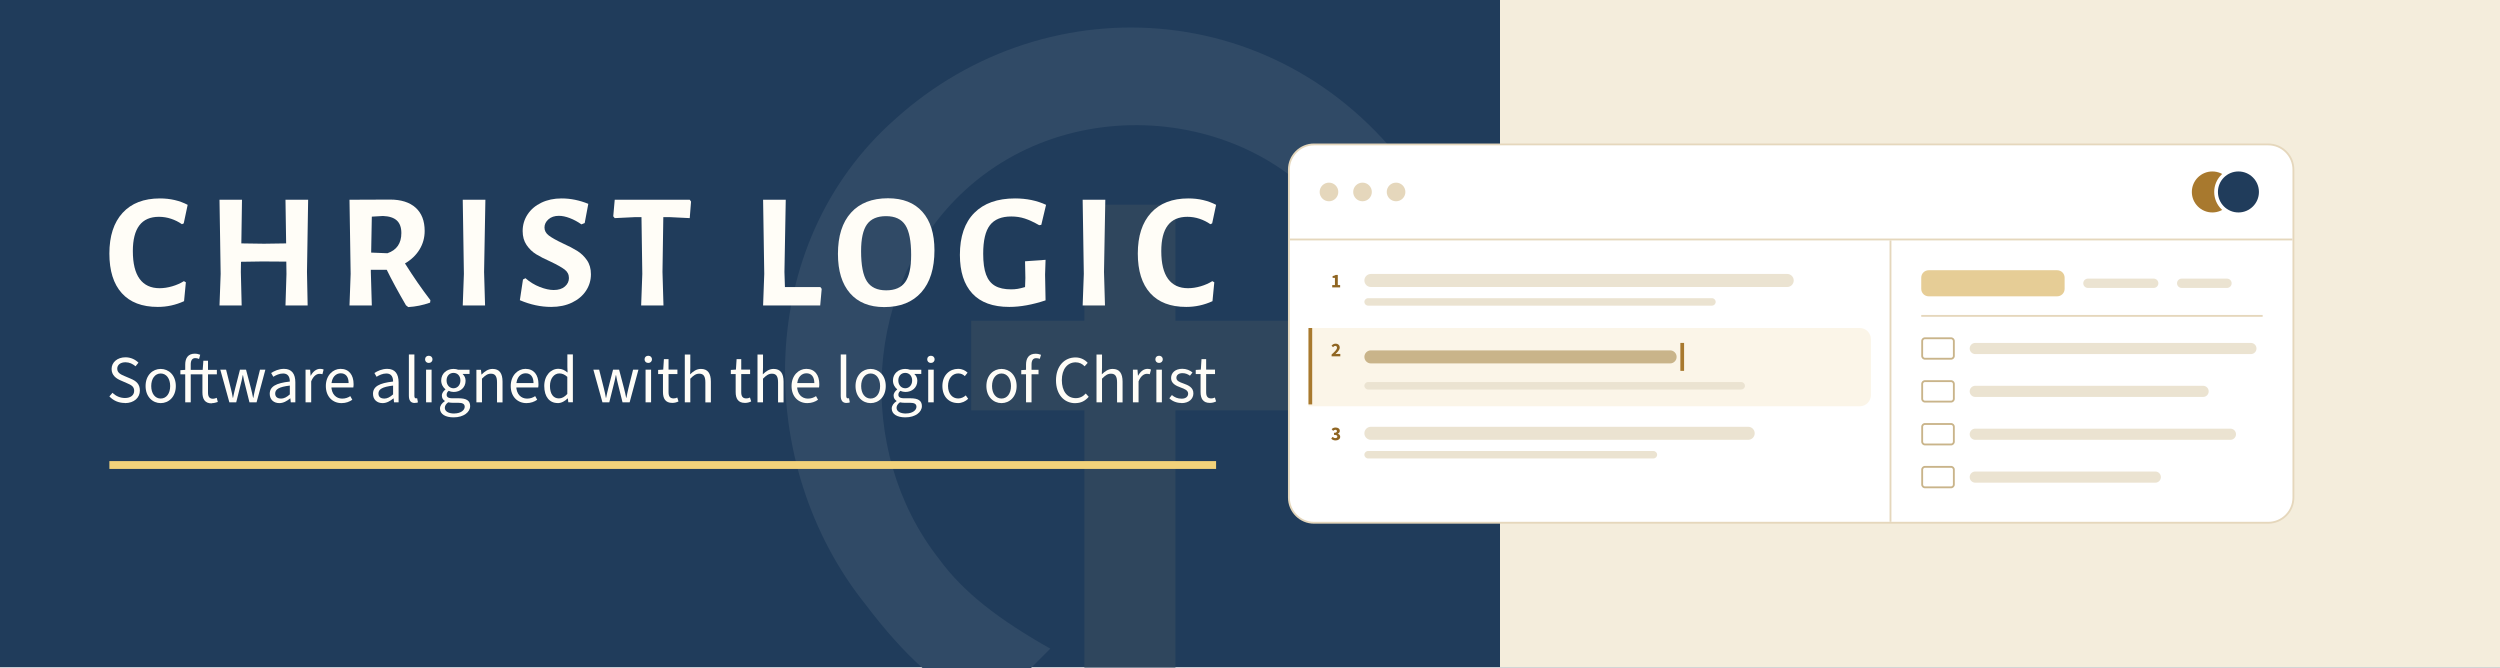
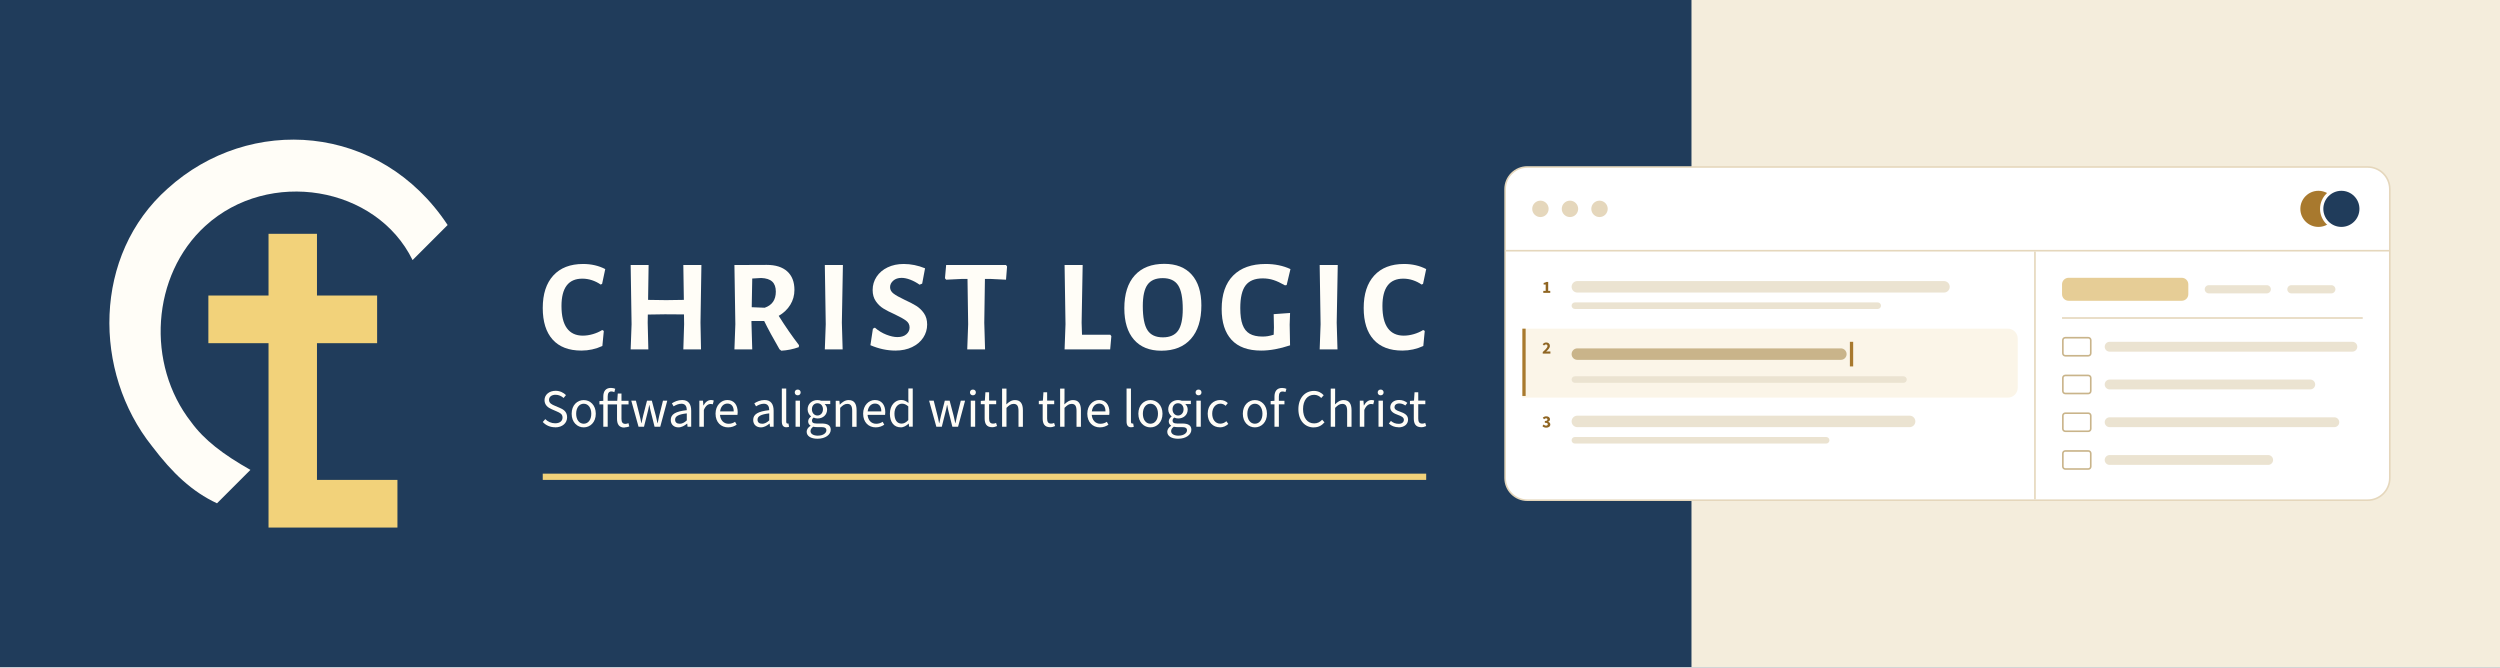
<svg xmlns="http://www.w3.org/2000/svg" width="1600" height="427" viewBox="0 0 1600 427" role="img" aria-label="Christ Logic: Software aligned with the logic of Christ">
  <rect width="1600" height="427" fill="#203C5B" />
-   <g transform="translate(444.788 -12.897) scale(0.940375)">
-     <path fill="#304A66" d="M 494.257,141.743 C 407.938,11.134 240.859,0.181 136,95 C 40,180 40,330 116,425 C 142.113,459.469 167.135,483.028 199.044,497.956 L 241.821,455.179 C 206.765,435.368 182.61,416.839 166,394 C 108,320 115,206 184,143 C 265.572,68.522 403.047,91.874 449.377,186.623 Z" />
-     <path fill="#2F465D" d="M 265,153 H 327 V 232 H 404 V 293 H 327 V 468 H 265 V 293 H 188 V 232 H 265 Z" />
+   <rect x="1082.549" width="517.451" height="427" fill="#F4EDDC" />
+   <g transform="translate(29.359 73.138) scale(0.5)">
+     <g transform="translate(20 0)">
+       <path data-part="c" fill="#FFFDF7" d="M 494.257,141.743 C 407.938,11.134 240.859,0.181 136,95 C 40,180 40,330 116,425 C 142.113,459.469 167.135,483.028 199.044,497.956 L 241.821,455.179 C 206.765,435.368 182.61,416.839 166,394 C 108,320 115,206 184,143 C 265.572,68.522 403.047,91.874 449.377,186.623 Z" />
+       <path data-part="cross" fill="#F2D27A" d="M 265,153 H 327 V 232 H 404 V 293 H 327 V 468 H 430 V 529 H 265 V 293 H 188 V 232 H 265 Z" />
+     </g>
  </g>
-   <rect x="960" width="640" height="427" fill="#F4EDDC" />
-   <g fill="#FFFDF7" transform="translate(67.059 195.481) scale(0.1050423 -0.1050423)">
+   <g fill="#FFFDF7" transform="translate(345.012 223.616) scale(0.08384992 -0.08384992)">
    <path transform="translate(0.000 0.000)" d="M505 613 481 500 470 495Q440 516 404.0 528.0Q368 540 330 540Q171 540 171 331Q171 218 212.5 161.5Q254 105 334 105Q371 105 410.5 116.5Q450 128 482 148L494 141L483 26Q407 -9 323 -9Q179 -9 103.5 75.0Q28 159 28 316Q28 476 108.5 564.0Q189 652 336 652Q430 652 505 613Z" />
    <path transform="translate(617.000 0.000)" d="M615 204 619 0H484L490 192L489 267L344 268L213 266L212 204L217 0H82L89 192L82 644H219L215 378L353 376L488 378L484 644H622Z" />
    <path transform="translate(1413.000 0.000)" d="M571 32 569 17Q504 -6 436 -10L422 1Q350 125 305 217H208V204L214 0H78L85 192L78 644L325 645Q426 645 481.0 595.5Q536 546 536 454Q536 392 504.5 340.5Q473 289 416 256Q494 132 571 32ZM210 322 309 318Q394 347 394 441Q394 492 366.5 517.5Q339 543 282 545L214 541Z" />
    <path transform="translate(2103.000 0.000)" d="M208 204 214 0H78L85 192L78 644H216Z" />
    <path transform="translate(2498.000 0.000)" d="M448 619 426 502 406 494Q372 518 335.5 532.0Q299 546 269 546Q229 546 205.0 524.5Q181 503 181 475Q181 446 207.5 426.0Q234 406 291 379Q346 354 380.5 332.5Q415 311 439.5 276.0Q464 241 464 190Q464 135 434.0 89.5Q404 44 349.0 17.5Q294 -9 222 -9Q127 -9 31 32L50 158L65 166Q105 131 152.5 112.5Q200 94 237 94Q281 94 305.5 115.5Q330 137 330 167Q330 199 303.5 219.0Q277 239 218 267Q164 291 130.0 312.0Q96 333 72.0 368.0Q48 403 48 453Q48 509 78.0 554.5Q108 600 162.0 626.0Q216 652 285 652Q367 652 448 619Z" />
    <path transform="translate(3083.000 0.000)" d="M489 633 481 532 360 538H320L315 204L321 0H185L192 192L187 538H147L24 532L15 543L24 644H481Z" />
    <path transform="translate(3937.000 0.000)" d="M431 101 422 0H74L81 192L74 644H212L204 204L207 112H423Z" />
    <path transform="translate(4439.000 0.000)" d="M616 336Q616 170 536.0 80.0Q456 -10 310 -10Q175 -10 101.5 74.5Q28 159 28 314Q28 477 107.5 565.0Q187 653 333 653Q469 653 542.5 570.5Q616 488 616 336ZM169 331Q169 202 204.5 147.0Q240 92 322 92Q402 92 438.0 142.5Q474 193 474 308Q474 435 438.5 489.5Q403 544 321 544Q241 544 205.0 494.0Q169 444 169 331Z" />
    <path transform="translate(5182.000 0.000)" d="M553 613 524 491 511 489Q462 517 423.5 529.5Q385 542 341 542Q252 542 211.0 489.0Q170 436 170 315Q170 235 187.5 188.0Q205 141 242.0 119.5Q279 98 340 98Q361 98 379.5 101.0Q398 104 425 112L427 167L425 269L550 278L547 188L550 31Q430 -9 329 -9Q179 -9 103.5 73.0Q28 155 28 308Q28 475 115.5 563.5Q203 652 364 652Q469 652 553 613Z" />
    <path transform="translate(5880.000 0.000)" d="M208 204 214 0H78L85 192L78 644H216Z" />
    <path transform="translate(6266.000 0.000)" d="M505 613 481 500 470 495Q440 516 404.0 528.0Q368 540 330 540Q171 540 171 331Q171 218 212.5 161.5Q254 105 334 105Q371 105 410.5 116.5Q450 128 482 148L494 141L483 26Q407 -9 323 -9Q179 -9 103.5 75.0Q28 159 28 316Q28 476 108.5 564.0Q189 652 336 652Q430 652 505 613Z" />
  </g>
-   <g fill="#FFFDF7" transform="translate(68.237 257.478) scale(0.04299763 -0.04299763)">
+   <g fill="#FFFDF7" transform="translate(345.952 273.106) scale(0.03432283 -0.03432283)">
    <path transform="translate(0.000 0.000)" d="M272 -12C411 -12 495 71 495 175C495 273 438 318 360 351L266 391C215 413 158 437 158 500C158 559 207 596 281 596C339 596 389 572 430 536L474 590C428 636 360 670 281 670C160 670 74 596 74 496C74 401 144 354 206 327L300 286C362 259 410 238 410 171C410 107 359 64 273 64C203 64 135 93 88 142L41 88C98 27 177 -10 271 -10Z" />
    <path transform="translate(534.000 0.000)" d="M271 -12C390 -12 496 81 496 242C496 404 390 497 271 497C152 497 46 404 46 242C46 81 152 -12 271 -12ZM271 56C187 56 130 131 130 242C130 353 187 429 271 429C355 429 412 353 412 242C412 131 355 56 271 56Z" />
    <path transform="translate(1074.000 0.000)" d="M96 0H178V563C178 626 201 658 247 658C264 658 283 654 302 645L319 708C297 717 268 724 238 724C141 724 96 661 96 562V-1ZM491 -13C521 -13 554 -4 581 5L565 67C549 60 527 53 510 53C454 53 435 87 435 146V416H567V483H435V619H366L356 483H96L24 478V416H352V147C352 50 387 -16 490 -16Z" />
    <path transform="translate(1668.000 0.000)" d="M159 0H261L326 260C338 305 348 347 358 404H362C372 347 381 305 393 260L458 0H564L695 486H615L545 205C534 161 526 119 516 67H512C502 119 492 161 481 205L407 486H317L245 205C234 161 224 119 214 67H210C202 119 192 161 181 205L110 486H24L159 0Z" />
    <path transform="translate(2377.000 0.000)" d="M194 -12C254 -12 307 19 355 58H358L364 0H432V298C432 420 381 498 263 498C185 498 117 466 72 436L104 380C143 404 194 429 250 429C329 429 350 370 350 309C143 286 51 235 51 126C51 38 113 -12 194 -12ZM217 56C170 56 132 77 132 131C132 193 187 230 350 249V118C303 76 263 55 216 55Z" />
    <path transform="translate(2881.000 0.000)" d="M82 0H164V312C197 394 246 424 287 424C306 424 317 422 331 418L349 488C334 495 319 498 297 498C241 498 191 459 158 397H155L148 486H80V0Z" />
    <path transform="translate(3218.000 0.000)" d="M279 -12C345 -12 397 9 439 38L409 92C375 69 335 55 288 55C200 55 127 120 127 244C127 380 199 432 266 432C341 432 384 380 384 286H104V221H454C457 237 458 253 458 270C458 408 389 498 264 498C152 498 45 401 45 243C45 82 148 -12 279 -12Z" />
    <path transform="translate(3914.000 0.000)" d="M194 -12C254 -12 307 19 355 58H358L364 0H432V298C432 420 381 498 263 498C185 498 117 466 72 436L104 380C143 404 194 429 250 429C329 429 350 370 350 309C143 286 51 235 51 126C51 38 113 -12 194 -12ZM217 56C170 56 132 77 132 131C132 193 187 230 350 249V118C303 76 263 55 216 55Z" />
    <path transform="translate(4418.000 0.000)" d="M169 -9C189 -9 204 -6 216 -1L204 61C196 59 192 59 187 59C174 59 163 68 163 94V712H81V100C81 29 106 -10 168 -10Z" />
    <path transform="translate(4673.000 0.000)" d="M82 0H164V486H82V0ZM122 586C154 586 177 607 177 640C177 672 154 693 122 693C90 693 67 672 67 640C67 607 90 586 122 586Z" />
    <path transform="translate(4919.000 0.000)" d="M246 -224C396 -224 492 -146 492 -56C492 25 435 60 322 60H227C162 60 142 82 142 113C142 140 155 156 173 171C195 160 222 154 246 154C345 154 424 218 424 321C424 365 406 397 382 418V422H483V485H313C295 492 271 497 244 497C145 497 61 430 61 324C61 266 92 219 124 194V190C99 172 71 140 71 100C71 62 90 36 115 21V17C70 -12 43 -51 43 -93C43 -177 125 -224 244 -224ZM244 209C188 209 141 254 141 325C141 396 187 438 244 438C301 438 347 396 347 325C347 254 300 209 244 209ZM256 -167C168 -167 115 -134 115 -82C115 -54 130 -25 165 0C187 -5 210 -7 229 -7H313C377 -7 411 -22 411 -67C411 -118 350 -166 257 -166Z" />
    <path transform="translate(5423.000 0.000)" d="M82 0H164V352C213 401 247 426 297 426C361 426 388 387 388 296V-1H470V307C470 431 424 497 322 497C255 497 205 460 159 414H156L149 484H81V-2Z" />
    <path transform="translate(5970.000 0.000)" d="M279 -12C345 -12 397 9 439 38L409 92C375 69 335 55 288 55C200 55 127 120 127 244C127 380 199 432 266 432C341 432 384 380 384 286H104V221H454C457 237 458 253 458 270C458 408 389 498 264 498C152 498 45 401 45 243C45 82 148 -12 279 -12Z" />
    <path transform="translate(6466.000 0.000)" d="M248 -12C306 -12 358 20 396 58H399L406 1H474V713H392V526L395 443C352 478 315 499 258 499C147 499 48 401 48 243C48 81 127 -11 248 -11ZM266 58C181 58 133 127 133 244C133 355 195 430 273 430C313 430 350 416 391 379V124C350 80 311 58 266 58Z" />
    <path transform="translate(7221.000 0.000)" d="M159 0H261L326 260C338 305 348 347 358 404H362C372 347 381 305 393 260L458 0H564L695 486H615L545 205C534 161 526 119 516 67H512C502 119 492 161 481 205L407 486H317L245 205C234 161 224 119 214 67H210C202 119 192 161 181 205L110 486H24L159 0Z" />
    <path transform="translate(7940.000 0.000)" d="M82 0H164V486H82V0ZM122 586C154 586 177 607 177 640C177 672 154 693 122 693C90 693 67 672 67 640C67 607 90 586 122 586Z" />
    <path transform="translate(8186.000 0.000)" d="M235 -9C268 -9 300 0 326 13L308 71C289 61 270 58 253 58C197 58 178 92 178 152V420H310V487H178V643H109L99 487L23 482V420H95V154C95 57 130 -9 234 -9Z" />
    <path transform="translate(8524.000 0.000)" d="M82 0H164V352C213 401 247 426 297 426C361 426 388 387 388 296V-1H470V307C470 431 424 497 322 497C255 497 206 460 161 416L164 516V711H82V-1Z" />
    <path transform="translate(9268.000 0.000)" d="M235 -9C268 -9 300 0 326 13L308 71C289 61 270 58 253 58C197 58 178 92 178 152V420H310V487H178V643H109L99 487L23 482V420H95V154C95 57 130 -9 234 -9Z" />
    <path transform="translate(9606.000 0.000)" d="M82 0H164V352C213 401 247 426 297 426C361 426 388 387 388 296V-1H470V307C470 431 424 497 322 497C255 497 206 460 161 416L164 516V711H82V-1Z" />
    <path transform="translate(10150.000 0.000)" d="M279 -12C345 -12 397 9 439 38L409 92C375 69 335 55 288 55C200 55 127 120 127 244C127 380 199 432 266 432C341 432 384 380 384 286H104V221H454C457 237 458 253 458 270C458 408 389 498 264 498C152 498 45 401 45 243C45 82 148 -12 279 -12Z" />
    <path transform="translate(10846.000 0.000)" d="M169 -9C189 -9 204 -6 216 -1L204 61C196 59 192 59 187 59C174 59 163 68 163 94V712H81V100C81 29 106 -10 168 -10Z" />
    <path transform="translate(11101.000 0.000)" d="M271 -12C390 -12 496 81 496 242C496 404 390 497 271 497C152 497 46 404 46 242C46 81 152 -12 271 -12ZM271 56C187 56 130 131 130 242C130 353 187 429 271 429C355 429 412 353 412 242C412 131 355 56 271 56Z" />
    <path transform="translate(11643.000 0.000)" d="M246 -224C396 -224 492 -146 492 -56C492 25 435 60 322 60H227C162 60 142 82 142 113C142 140 155 156 173 171C195 160 222 154 246 154C345 154 424 218 424 321C424 365 406 397 382 418V422H483V485H313C295 492 271 497 244 497C145 497 61 430 61 324C61 266 92 219 124 194V190C99 172 71 140 71 100C71 62 90 36 115 21V17C70 -12 43 -51 43 -93C43 -177 125 -224 244 -224ZM244 209C188 209 141 254 141 325C141 396 187 438 244 438C301 438 347 396 347 325C347 254 300 209 244 209ZM256 -167C168 -167 115 -134 115 -82C115 -54 130 -25 165 0C187 -5 210 -7 229 -7H313C377 -7 411 -22 411 -67C411 -118 350 -166 257 -166Z" />
    <path transform="translate(12147.000 0.000)" d="M82 0H164V486H82V0ZM122 586C154 586 177 607 177 640C177 672 154 693 122 693C90 693 67 672 67 640C67 607 90 586 122 586Z" />
    <path transform="translate(12393.000 0.000)" d="M275 -12C336 -12 390 13 431 52L395 103C366 76 326 57 282 57C192 57 131 132 131 243C131 355 196 430 283 430C325 430 356 414 381 390L422 441C388 474 344 498 280 498C156 498 47 405 47 243C47 82 146 -11 277 -11Z" />
    <path transform="translate(13049.000 0.000)" d="M271 -12C390 -12 496 81 496 242C496 404 390 497 271 497C152 497 46 404 46 242C46 81 152 -12 271 -12ZM271 56C187 56 130 131 130 242C130 353 187 429 271 429C355 429 412 353 412 242C412 131 355 56 271 56Z" />
    <path transform="translate(13589.000 0.000)" d="M96 0H178V563C178 625 201 657 247 657C264 657 282 654 301 647L319 707C298 716 268 723 238 723C141 723 96 660 96 561V-2ZM25 417H282V484H101L25 479V417Z" />
    <path transform="translate(14081.000 0.000)" d="M339 -12C423 -12 485 22 537 82L493 131C452 86 405 62 344 62C217 62 137 165 137 330C137 493 220 595 343 595C397 595 441 573 476 536L522 587C484 631 420 668 341 668C175 668 50 539 50 327C50 113 173 -13 337 -13Z" />
    <path transform="translate(14652.000 0.000)" d="M82 0H164V352C213 401 247 426 297 426C361 426 388 387 388 296V-1H470V307C470 431 424 497 322 497C255 497 206 460 161 416L164 516V711H82V-1Z" />
    <path transform="translate(15196.000 0.000)" d="M82 0H164V312C197 394 246 424 287 424C306 424 317 422 331 418L349 488C334 495 319 498 297 498C241 498 191 459 158 397H155L148 486H80V0Z" />
    <path transform="translate(15543.000 0.000)" d="M82 0H164V486H82V0ZM122 586C154 586 177 607 177 640C177 672 154 693 122 693C90 693 67 672 67 640C67 607 90 586 122 586Z" />
    <path transform="translate(15789.000 0.000)" d="M209 -12C324 -12 387 54 387 133C387 222 313 254 237 281C177 302 134 320 134 365C134 401 162 434 224 434C267 434 302 420 336 396L374 444C336 476 283 499 222 499C117 499 55 439 55 361C55 281 126 246 199 220C254 200 309 179 309 129C309 88 277 54 213 54C152 54 109 73 67 108L29 60C73 16 138 -10 210 -10Z" />
    <path transform="translate(16188.000 0.000)" d="M235 -9C268 -9 300 0 326 13L308 71C289 61 270 58 253 58C197 58 178 92 178 152V420H310V487H178V643H109L99 487L23 482V420H95V154C95 57 130 -9 234 -9Z" />
  </g>
-   <rect x="70.000" y="295.101" width="708.300" height="5.011" fill="#F2D27A" />
-   <g transform="translate(824.300 91.841) scale(1.192737)">
+   <rect x="347.360" y="303.138" width="565.400" height="4.000" fill="#F2D27A" />
+   <g transform="translate(962.760 106.355) scale(1.050445)">
    <rect width="540" height="204" rx="14" fill="#E5D7BC" />
    <rect x="1" y="1" width="538" height="202" rx="13" fill="#FFFFFF" />
    <rect x="1" y="51" width="538" height="1" fill="#E5D7BC" />
    <circle cx="22" cy="26" r="5" fill="#E5D7BC" />
    <circle cx="40" cy="26" r="5" fill="#E5D7BC" />
    <circle cx="58" cy="26" r="5" fill="#E5D7BC" />
    <circle cx="496" cy="26" r="11" fill="#A8792E" />
    <circle cx="510" cy="26" r="13" fill="#FFFFFF" />
    <circle cx="510" cy="26" r="11" fill="#203C5B" />
    <rect x="322.8" y="52" width="1" height="151" fill="#E5D7BC" />
    <g fill="#8F6522" transform="translate(23.000 77.200) scale(0.0105 -0.0105)">
      <path transform="translate(0.000 0.000)" d="M70 0H475V119H356V635H248C204 607 159 590 91 577V486H210V119H71V0Z" />
    </g>
    <rect x="41.00" y="70.00" width="230.38" height="7" rx="3.5" fill="#EBE3D1" />
    <rect x="41.00" y="83.00" width="188.50" height="4" rx="2.0" fill="#EBE3D1" />
    <path d="M11 99H306.8a6 6 0 0 1 6 6V135a6 6 0 0 1-6 6H11Z" fill="#FBF5E8" />
    <rect x="11" y="99" width="2" height="41" fill="#A8792E" />
    <g fill="#8F6522" transform="translate(23.000 114.200) scale(0.0105 -0.0105)">
      <path transform="translate(0.000 0.000)" d="M37 0H484V124H343C314 124 270 120 237 116C350 227 455 331 455 446C455 567 370 647 245 647C156 647 97 612 36 544L112 468C144 502 180 533 225 533C281 533 315 499 315 438C315 349 199 235 39 92V1Z" />
    </g>
    <rect x="41.00" y="111.00" width="167.55" height="7" rx="3.5" fill="#C9B48A" />
    <rect x="210.55" y="107" width="2" height="15" fill="#A8792E" />
    <rect x="41.00" y="128.00" width="204.20" height="4" rx="2.0" fill="#EBE3D1" />
    <g fill="#8F6522" transform="translate(23.000 159.200) scale(0.0105 -0.0105)">
      <path transform="translate(0.000 0.000)" d="M243 -12C371 -12 479 55 479 173C479 255 426 307 353 328V332C421 361 459 408 459 473C459 585 372 648 240 648C163 648 99 617 41 567L115 477C154 512 188 532 233 532C283 532 311 507 311 462C311 412 275 377 161 377V273C299 273 332 239 332 183C332 134 291 107 229 107C176 107 129 134 90 171L22 78C69 24 141 -12 244 -12Z" />
    </g>
    <rect x="41.00" y="152.00" width="209.44" height="7" rx="3.5" fill="#EBE3D1" />
    <rect x="41.00" y="165.00" width="157.08" height="4" rx="2.0" fill="#EBE3D1" />
    <rect x="339.8" y="68" width="76.94" height="14" rx="4" fill="#E6CD96" />
    <rect x="426.74" y="72.50" width="40.30" height="5" rx="2.5" fill="#EBE3D1" />
    <rect x="477.05" y="72.50" width="29.31" height="5" rx="2.5" fill="#EBE3D1" />
    <rect x="339.8" y="92" width="183.2" height="1" fill="#E5D7BC" />
    <rect x="339.8" y="104" width="18" height="12" rx="2" fill="#C9B48A" />
    <rect x="340.8" y="105" width="16" height="10" rx="1" fill="#FFFFFF" />
    <rect x="365.80" y="107.00" width="153.89" height="6" rx="3.0" fill="#EBE3D1" />
    <rect x="339.8" y="127" width="18" height="12" rx="2" fill="#C9B48A" />
    <rect x="340.8" y="128" width="16" height="10" rx="1" fill="#FFFFFF" />
    <rect x="365.80" y="130.00" width="128.24" height="6" rx="3.0" fill="#EBE3D1" />
    <rect x="339.8" y="150" width="18" height="12" rx="2" fill="#C9B48A" />
    <rect x="340.8" y="151" width="16" height="10" rx="1" fill="#FFFFFF" />
    <rect x="365.80" y="153.00" width="142.90" height="6" rx="3.0" fill="#EBE3D1" />
    <rect x="339.8" y="173" width="18" height="12" rx="2" fill="#C9B48A" />
    <rect x="340.8" y="174" width="16" height="10" rx="1" fill="#FFFFFF" />
    <rect x="365.80" y="176.00" width="102.59" height="6" rx="3.0" fill="#EBE3D1" />
  </g>
</svg>
